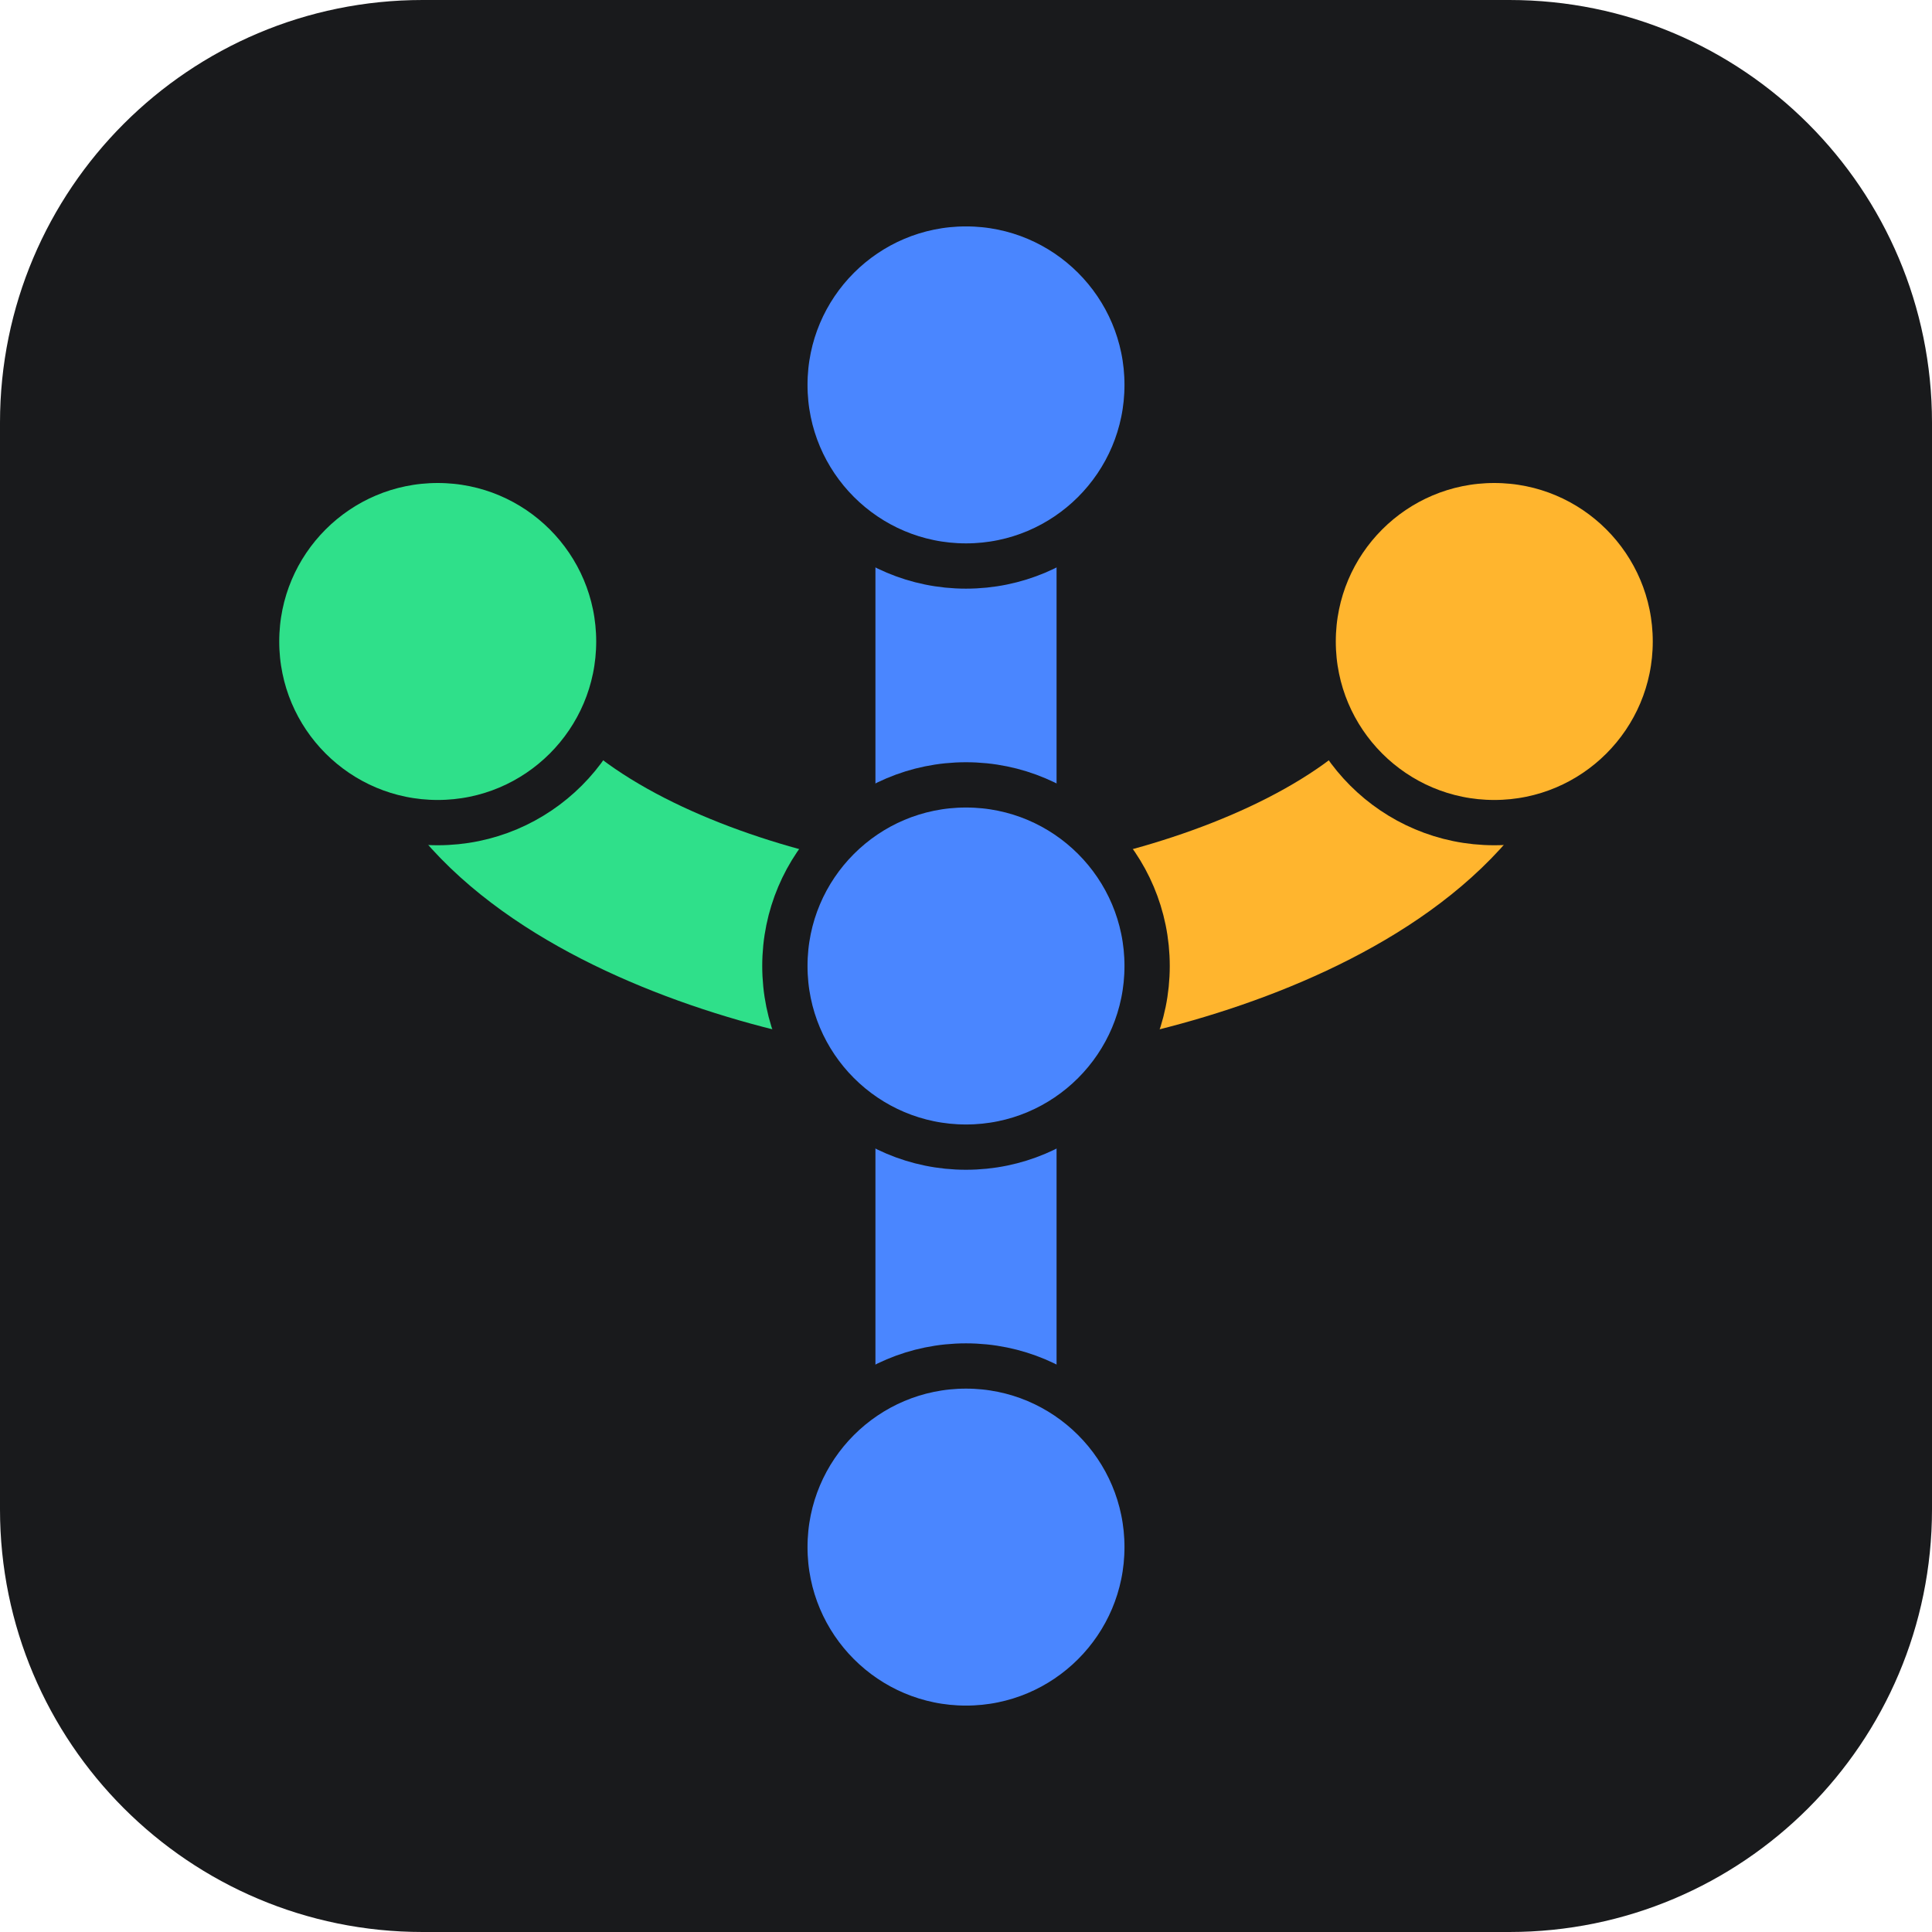
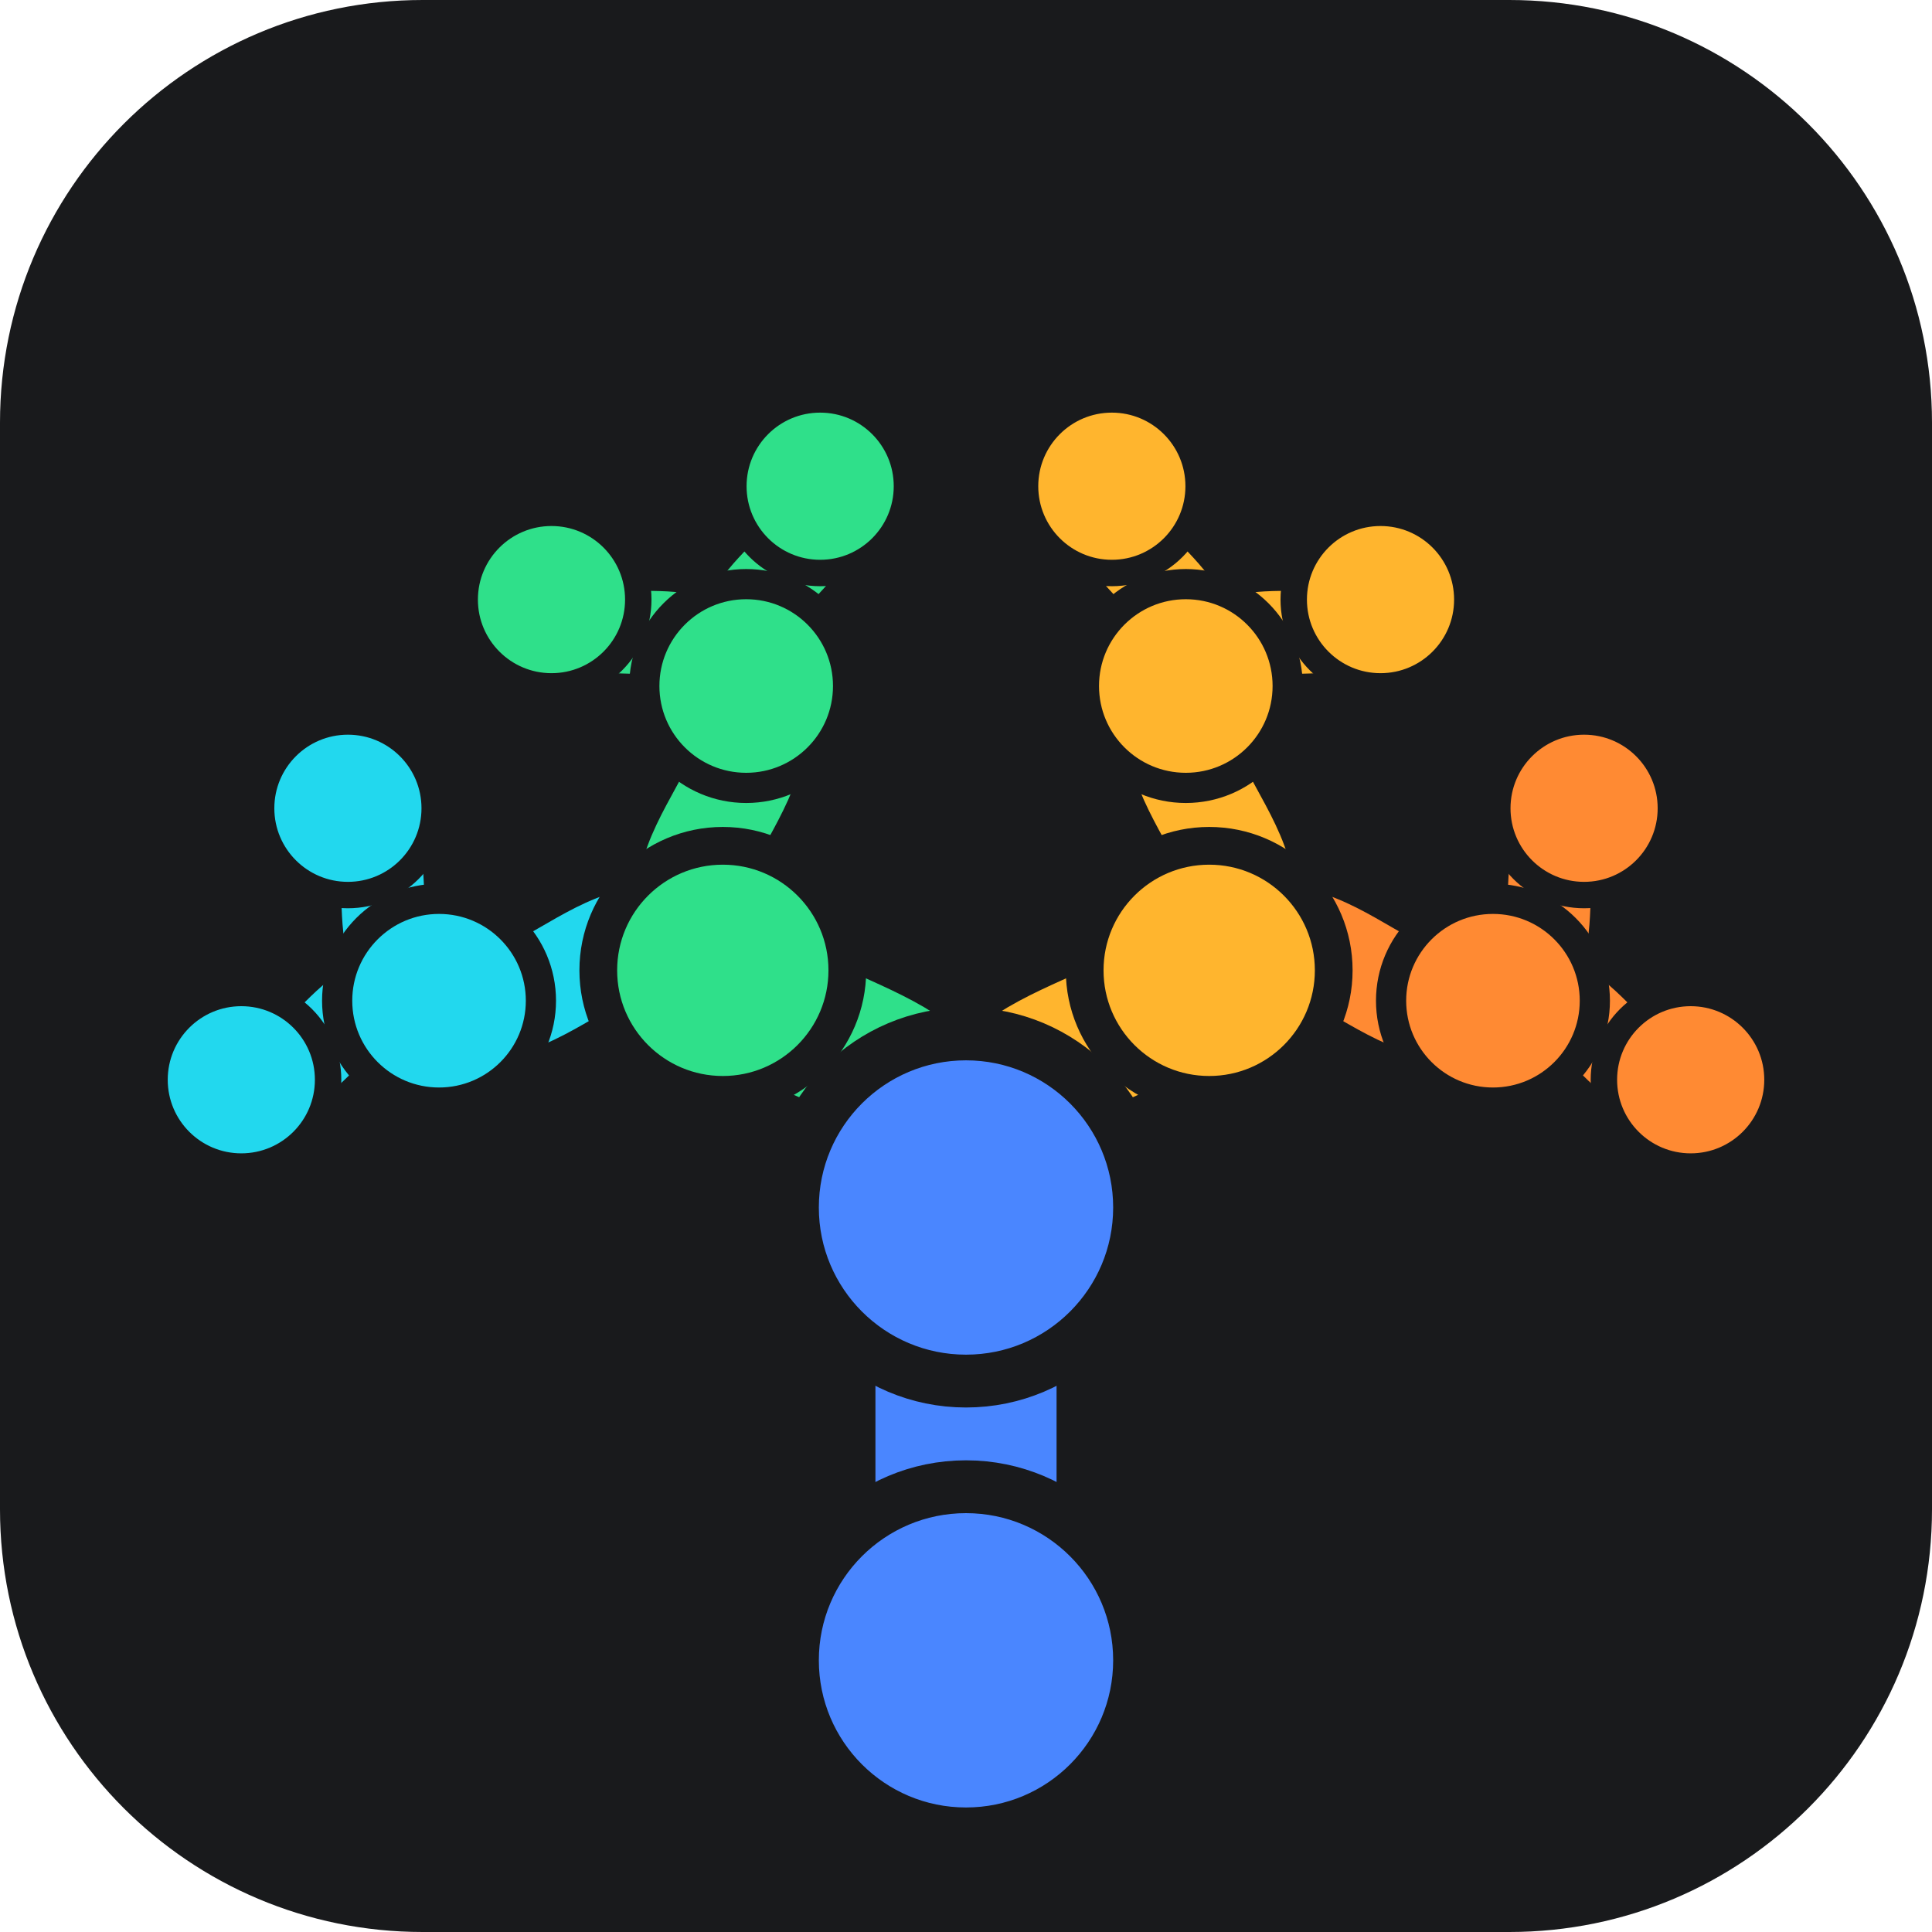
<svg xmlns="http://www.w3.org/2000/svg" width="1024" height="1024" viewBox="0 0 1024 1024">
  <rect x="0" y="0" width="1024" height="1024" rx="224" ry="224" fill="#191A1C" />
-   <g fill="none" stroke-width="96" stroke-linecap="round" stroke-linejoin="round">
-     <path d="M512 820 V204" stroke="#4A86FF" />
-     <path d="M512 512 C430 512 232 460 232 340" stroke="#2FE08A" />
-     <path d="M512 512 C594 512 792 460 792 340" stroke="#FFB52E" />
+   <g fill="none" stroke-linecap="round">
+     <path d="M512 880 V640" stroke="#4A86FF" stroke-width="96" />
+     <path d="M512 640 C512 550 434.7 564.6 383.1 514.3" stroke="#2FE08A" stroke-width="72" />
+     <path d="M512 640 C512 550 589.3 564.6 640.9 514.3" stroke="#FFB52E" stroke-width="72" />
+     <path d="M383.1 514.3 C329 461.5 289.1 552.5 232.7 530.4" stroke="#22D8EE" stroke-width="56" />
+     <path d="M383.1 514.3 C329 461.5 419 419.3 395.5 363.6" stroke="#2FE08A" stroke-width="56" />
+     <path d="M640.9 514.3 C695 461.5 605 419.3 628.5 363.6" stroke="#FFB52E" stroke-width="56" />
+     <path d="M640.9 514.3 C695 461.5 734.9 552.5 791.3 530.4" stroke="#FF8A33" stroke-width="56" />
+     <path d="M232.7 530.4 C180.2 509.8 172.4 580.1 127.9 572.3" stroke="#22D8EE" stroke-width="44" />
+     <path d="M232.7 530.4 C180.2 509.8 222.3 452.9 184.4 428.4" stroke="#22D8EE" stroke-width="44" />
+     <path d="M395.5 363.6 C373.5 311.6 317.7 355.1 292.3 317.8" stroke="#2FE08A" stroke-width="44" />
+     <path d="M395.5 363.6 C373.5 311.6 443.7 302 434.7 257.7" stroke="#2FE08A" stroke-width="44" />
+     <path d="M628.5 363.6 C650.5 311.6 580.3 302 589.3 257.7" stroke="#FFB52E" stroke-width="44" />
+     <path d="M628.5 363.6 C650.5 311.6 706.3 355.1 731.7 317.8" stroke="#FFB52E" stroke-width="44" />
+     <path d="M791.3 530.4 C843.8 509.8 801.7 452.9 839.6 428.4" stroke="#FF8A33" stroke-width="44" />
+     <path d="M791.3 530.4 C843.8 509.8 851.6 580.1 896.1 572.3" stroke="#FF8A33" stroke-width="44" />
  </g>
-   <g stroke="#191A1C" stroke-width="24">
-     <circle cx="512" cy="820" r="96" fill="#4A86FF" />
-     <circle cx="512" cy="512" r="96" fill="#4A86FF" />
-     <circle cx="512" cy="204" r="96" fill="#4A86FF" />
-     <circle cx="232" cy="340" r="96" fill="#2FE08A" />
-     <circle cx="792" cy="340" r="96" fill="#FFB52E" />
+   <g stroke="#191A1C">
+     <circle cx="512" cy="880" r="92" fill="#4A86FF" stroke-width="28" />
+     <circle cx="512" cy="640" r="92" fill="#4A86FF" stroke-width="28" />
+     <circle cx="383.1" cy="514.3" r="66" fill="#2FE08A" stroke-width="20" />
+     <circle cx="640.9" cy="514.3" r="66" fill="#FFB52E" stroke-width="20" />
+     <circle cx="232.7" cy="530.4" r="54" fill="#22D8EE" stroke-width="16" />
+     <circle cx="395.5" cy="363.6" r="54" fill="#2FE08A" stroke-width="16" />
+     <circle cx="628.5" cy="363.6" r="54" fill="#FFB52E" stroke-width="16" />
+     <circle cx="791.3" cy="530.4" r="54" fill="#FF8A33" stroke-width="16" />
+     <circle cx="127.9" cy="572.3" r="46" fill="#22D8EE" stroke-width="14" />
+     <circle cx="184.4" cy="428.4" r="46" fill="#22D8EE" stroke-width="14" />
+     <circle cx="292.3" cy="317.8" r="46" fill="#2FE08A" stroke-width="14" />
+     <circle cx="434.7" cy="257.7" r="46" fill="#2FE08A" stroke-width="14" />
+     <circle cx="589.3" cy="257.7" r="46" fill="#FFB52E" stroke-width="14" />
+     <circle cx="731.7" cy="317.8" r="46" fill="#FFB52E" stroke-width="14" />
+     <circle cx="839.6" cy="428.4" r="46" fill="#FF8A33" stroke-width="14" />
+     <circle cx="896.1" cy="572.3" r="46" fill="#FF8A33" stroke-width="14" />
  </g>
</svg>
